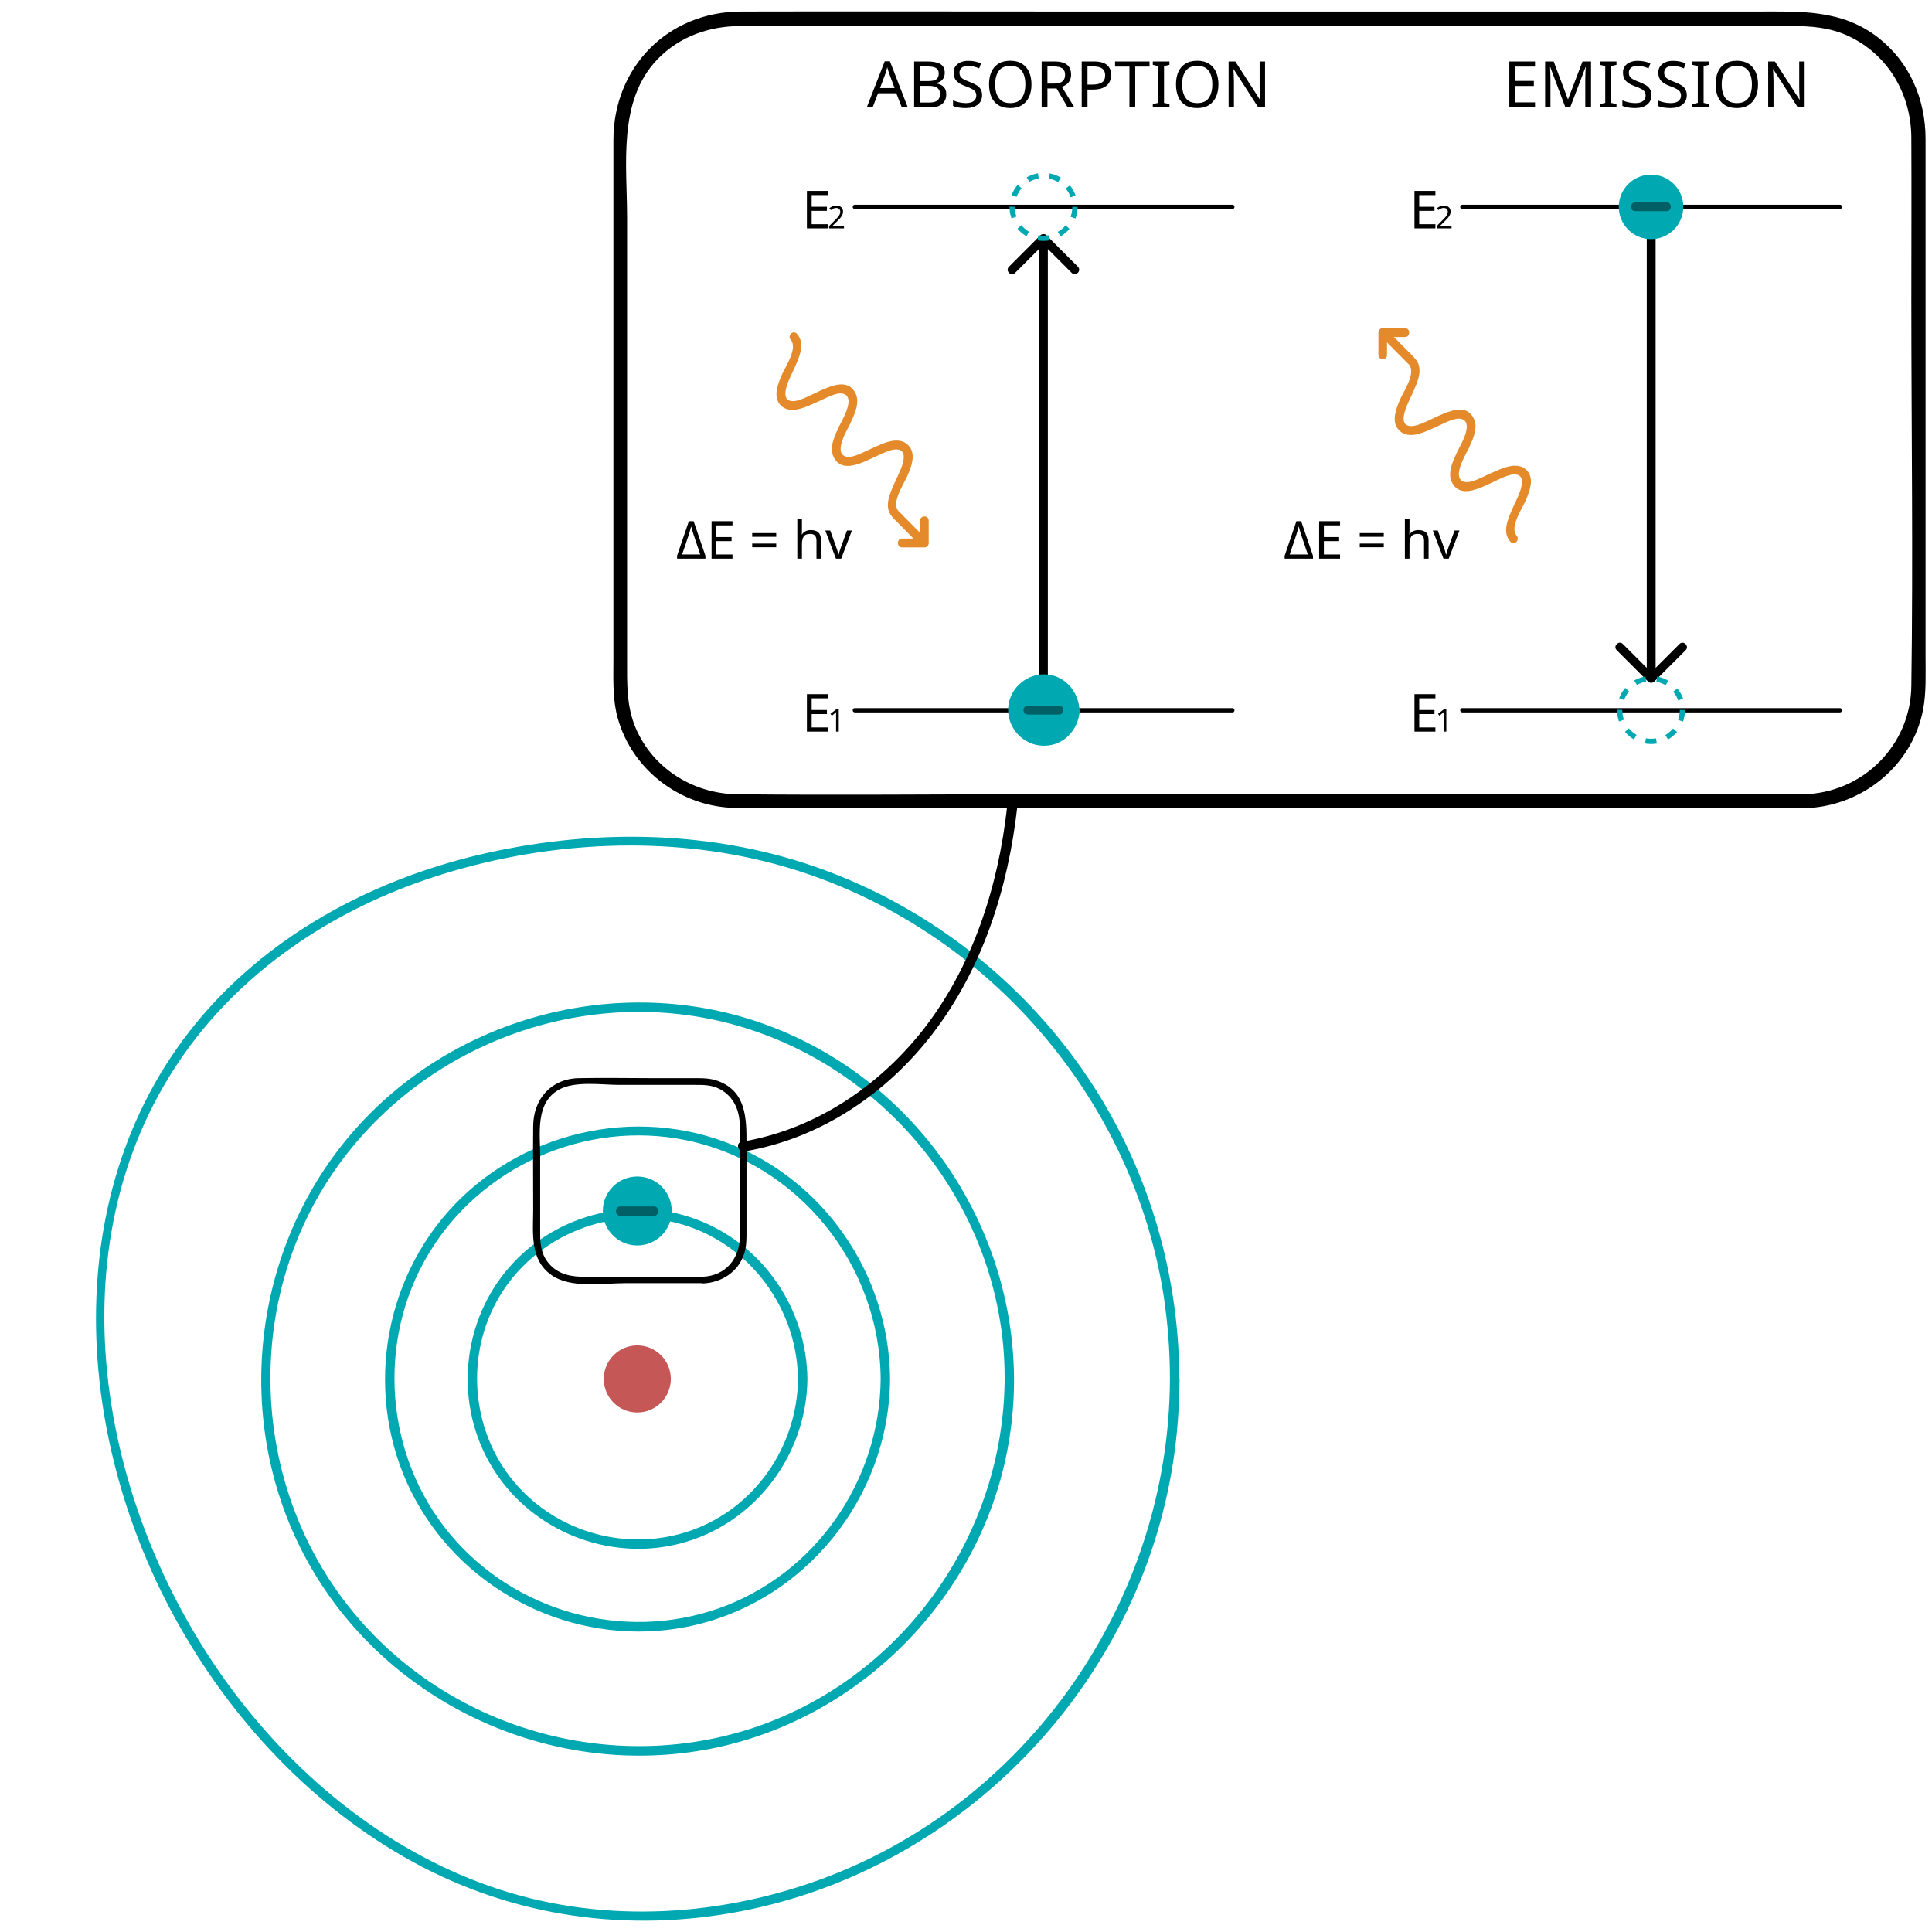
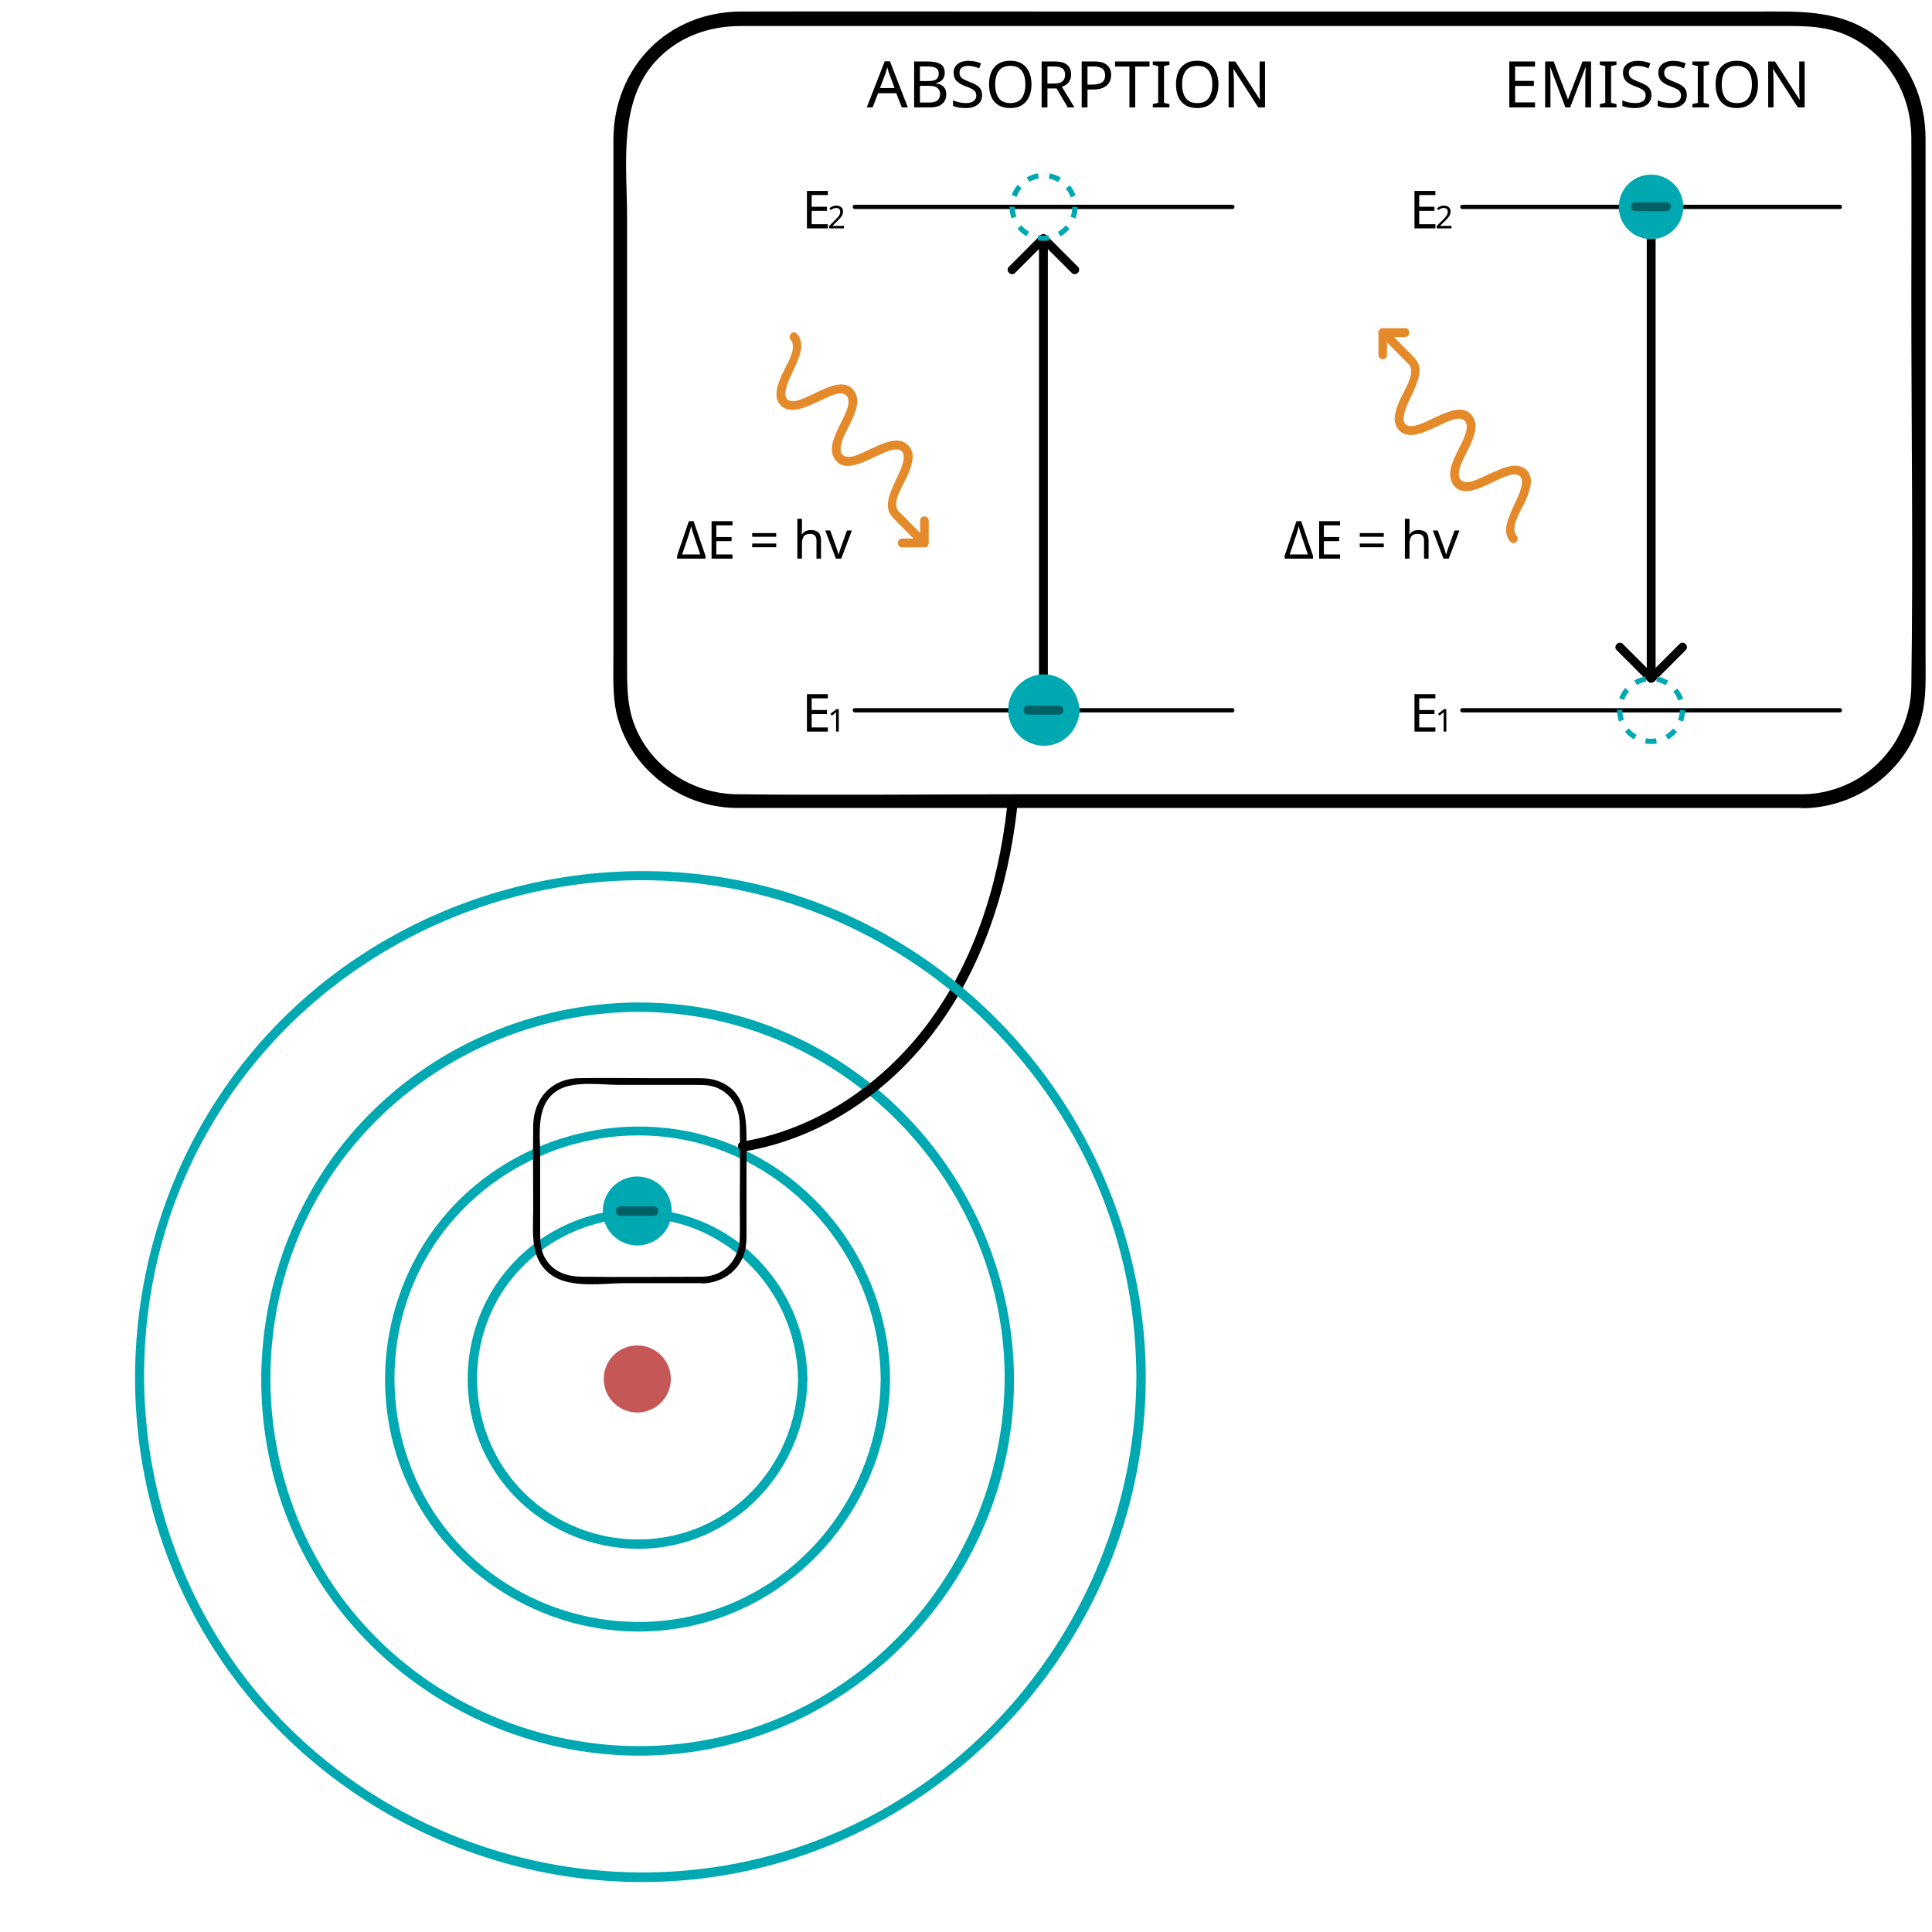
<svg xmlns="http://www.w3.org/2000/svg" version="1.1" x="0px" y="0px" viewBox="0 0 720 720" style="enable-background:new 0 0 720 720;" xml:space="preserve">
  <style type="text/css">
- 	.st0{fill:none;stroke:#00A9B1;stroke-width:1.954;stroke-miterlimit:10;stroke-dasharray:4.09,4.09;}
- 	.st1{fill:#00A9B1;}
+ 	.st0{fill:#00A9B1;}
+ 	.st1{fill:none;stroke:#00A9B1;stroke-width:1.954;stroke-miterlimit:10;stroke-dasharray:4.09,4.09;}
	.st2{fill:none;}
	.st3{font-family:'MyriadPro-Regular';}
	.st4{font-size:19.535px;}
	.st5{font-size:11.721px;}
	.st6{fill:#00A9B1;stroke:#00A9B1;stroke-width:0.651;stroke-miterlimit:10;}
	.st7{fill:#E48A2A;}
	.st8{fill:#016065;}
	.st9{fill:#C55857;}
	.st10{fill:#00A9B1;stroke:#00A9B1;stroke-width:0.696;stroke-miterlimit:10;}
	.st11{font-size:24px;}
</style>
+   <g id="Layer_3">
+     <g id="XMLID_118_">
+       <g id="XMLID_168_">
+         <path id="XMLID_194_" class="st0" d="M378.7,1138.5c-0.3,54.5-34.8,104.7-86.3,123.3c-51.7,18.7-110.9,2.6-146-39.7     c-35.1-42.3-39.7-104.1-11.4-151.1c28.3-47.1,84.7-72,138.6-61.1c53,10.8,94.9,54.5,103.5,107.9     C378.2,1124.6,378.7,1131.5,378.7,1138.5c0,3.2,5,3.2,5,0c-0.3-56.7-36.1-108.3-89.4-127.9c-53.6-19.7-115.7-2.8-151.9,41.3     c-36.3,44.2-41.2,108.3-11.4,157.3c29.5,48.6,87.5,74,143.3,62.9c55.1-10.9,99.1-56.7,107.7-112.2c1.1-7.1,1.7-14.2,1.7-21.4     C383.7,1135.3,378.7,1135.3,378.7,1138.5z" />
+       </g>
+     </g>
+     <g id="XMLID_114_">
+       <g id="XMLID_147_">
+         <path id="XMLID_166_" class="st0" d="M403.1,1138.5c-0.3,64.9-41.5,124.4-102.8,146.4c-61.2,22-131,2.9-172.6-47     c-42-50.4-47.4-124.2-13.3-180.3c33.7-55.4,100.3-84.7,163.9-71.8c62.8,12.7,112.5,64.4,122.8,127.7     C402.5,1121.9,403.1,1130.2,403.1,1138.5c0,3.2,5,3.2,5,0c-0.3-66.7-42.5-127.7-105.2-150.8c-63.4-23.4-136.8-3.3-179.5,48.8     c-42.7,52.1-48.3,127.6-13.3,185.3c34.9,57.4,103.7,87.4,169.6,74.1c64.8-13.1,116.5-67.2,126.5-132.6c1.3-8.2,1.9-16.5,1.9-24.8     C408.2,1135.3,403.2,1135.3,403.1,1138.5z" />
+       </g>
+     </g>
+     <g id="XMLID_102_">
+       <g id="XMLID_137_">
+         <path id="XMLID_142_" class="st0" d="M429.5,1138.5c-0.3,75.7-48.4,145.2-119.8,171.1c-71.9,26-154.1,3.4-202.7-55.5     c-48.5-58.7-54.7-144.2-15.5-209.4c39.3-65.4,117.6-99.9,192.4-84.6c73.6,15,131.8,75.8,143.5,150.1     C428.8,1119.5,429.5,1129,429.5,1138.5c0,3.2,5,3.2,5,0c-0.3-77.6-49.4-148.5-122.2-175.5c-73.8-27.4-159.4-4-209.3,56.8     c-49.7,60.6-56.2,148.4-15.5,215.5c40.7,67,120.9,102,197.7,86.4c75.6-15.4,135.7-78.6,147.2-154.9c1.4-9.4,2.1-18.8,2.1-28.3     C434.5,1135.3,429.5,1135.3,429.5,1138.5z" />
+       </g>
+     </g>
+     <g id="XMLID_100_">
+       <g id="XMLID_130_">
+         <path id="XMLID_134_" class="st0" d="M355.8,1138.5c-0.3,45.1-28.8,86.5-71.4,101.9c-42.8,15.4-91.6,2-120.5-33     c-29.1-35.2-32.6-86.5-8.8-125.4c23.5-38.3,69.6-58.6,113.7-49.7C319.1,1042.4,355.5,1087.5,355.8,1138.5c0,3.2,5,3.2,5,0     c-0.3-47-29.7-89.8-73.8-106.2c-44.8-16.7-96.8-2.6-127.1,34.4c-30,36.7-34,89.7-9.5,130.4c24.5,40.5,72.7,61.7,119.1,52.7     c46.1-9,83-47.4,90-93.9c0.9-5.7,1.3-11.5,1.3-17.3C360.8,1135.3,355.8,1135.3,355.8,1138.5z" />
+       </g>
+     </g>
+   </g>
  <g id="Layer_1">
    <g id="XMLID_5_">
      <g id="XMLID_91_">
        <path id="XMLID_96_" d="M318.6,77.9c41.1,0,82.1,0,123.2,0c5.8,0,11.7,0,17.5,0c1,0,1-1.6,0-1.6c-41.1,0-82.1,0-123.2,0     c-5.8,0-11.7,0-17.5,0C317.5,76.3,317.5,77.9,318.6,77.9L318.6,77.9z" />
      </g>
    </g>
    <g id="XMLID_2_">
      <g id="XMLID_83_">
        <path id="XMLID_90_" d="M318.6,265.5c41.1,0,82.1,0,123.2,0c5.8,0,11.7,0,17.5,0c1,0,1-1.6,0-1.6c-41.1,0-82.1,0-123.2,0     c-5.8,0-11.7,0-17.5,0C317.5,263.8,317.5,265.5,318.6,265.5L318.6,265.5z" />
      </g>
    </g>
    <g id="XMLID_1_">
      <g id="XMLID_78_">
        <path id="XMLID_82_" d="M390.5,252.9c0-48,0-96,0-144c0-6.7,0-13.4,0-20.1c-0.9,0.4-1.9,0.8-2.8,1.2c3.9,3.9,7.8,7.8,11.7,11.7     c1.5,1.5,3.8-0.8,2.3-2.3c-3.9-3.9-7.8-7.8-11.7-11.7c-0.6-0.6-1.7-0.6-2.3,0c-3.9,3.9-7.8,7.8-11.7,11.7     c-1.5,1.5,0.8,3.8,2.3,2.3c3.9-3.9,7.8-7.8,11.7-11.7c-0.8,0-1.5,0-2.3,0c3.9,3.9,7.8,7.8,11.7,11.7c1.5,1.5,3.8-0.8,2.3-2.3     c-3.9-3.9-7.8-7.8-11.7-11.7c-1-1-2.8-0.3-2.8,1.2c0,48,0,96,0,144c0,6.7,0,13.4,0,20.1C387.2,255,390.5,255,390.5,252.9     L390.5,252.9z" />
      </g>
    </g>
    <g id="XMLID_3_">
-       <circle id="XMLID_33_" class="st0" cx="388.9" cy="77.1" r="11.7" />
+       <circle id="XMLID_33_" class="st1" cx="388.9" cy="77.1" r="11.7" />
    </g>
    <g id="XMLID_4_">
-       <circle id="XMLID_76_" class="st1" cx="388.9" cy="264.6" r="11.7" />
+       <circle id="XMLID_76_" class="st0" cx="388.9" cy="264.6" r="11.7" />
      <g id="XMLID_70_">
-         <path id="XMLID_75_" class="st1" d="M399,264.6c-0.7,12.9-20.2,13-20.2,0C378.8,251.6,398.3,251.7,399,264.6     c0.1,2.1,3.4,2.1,3.3,0c-0.4-7.2-5.8-13.3-13.3-13.3c-7.2,0-13.4,6.1-13.3,13.3c0,7,5.7,13,12.7,13.3c7.8,0.4,13.6-5.8,14-13.3     C402.3,262.5,399.1,262.5,399,264.6z" />
+         <path id="XMLID_75_" class="st0" d="M399,264.6c-0.7,12.9-20.2,13-20.2,0C378.8,251.6,398.3,251.7,399,264.6     c0.1,2.1,3.4,2.1,3.3,0c-0.4-7.2-5.8-13.3-13.3-13.3c-7.2,0-13.4,6.1-13.3,13.3c0,7,5.7,13,12.7,13.3c7.8,0.4,13.6-5.8,14-13.3     C402.3,262.5,399.1,262.5,399,264.6z" />
      </g>
    </g>
    <rect id="XMLID_176_" x="251.9" y="194.3" class="st2" width="82" height="35.2" />
    <text id="XMLID_7_" transform="matrix(1 0 0 1 251.9405 208.1795)" class="st3 st4">ΔE = hv</text>
    <rect id="XMLID_174_" x="298.8" y="71.2" class="st2" width="35.2" height="35.2" />
    <text id="XMLID_9_" transform="matrix(1 0 0 1 298.8254 85.1075)">
      <tspan x="0" y="0" class="st3 st4">E</tspan>
      <tspan x="9.6" y="0" class="st3 st5">2</tspan>
    </text>
    <rect id="XMLID_172_" x="298.8" y="258.8" class="st2" width="35.2" height="35.2" />
    <text id="XMLID_10_" transform="matrix(1 0 0 1 298.8254 272.6463)">
      <tspan x="0" y="0" class="st3 st4">E</tspan>
      <tspan x="9.6" y="0" class="st3 st5">1</tspan>
    </text>
    <g id="XMLID_42_">
      <g id="XMLID_64_">
        <path id="XMLID_69_" d="M545,77.9c41.1,0,82.1,0,123.2,0c5.8,0,11.7,0,17.5,0c1,0,1-1.6,0-1.6c-41.1,0-82.1,0-123.2,0     c-5.8,0-11.7,0-17.5,0C543.9,76.3,543.9,77.9,545,77.9L545,77.9z" />
      </g>
    </g>
    <g id="XMLID_41_">
      <g id="XMLID_53_">
        <path id="XMLID_63_" d="M545,265.5c41.1,0,82.1,0,123.2,0c5.8,0,11.7,0,17.5,0c1,0,1-1.6,0-1.6c-41.1,0-82.1,0-123.2,0     c-5.8,0-11.7,0-17.5,0C543.9,263.8,543.9,265.5,545,265.5L545,265.5z" />
      </g>
    </g>
    <g id="XMLID_40_">
      <g id="XMLID_48_">
        <path id="XMLID_52_" d="M613.7,88.8c0,48,0,96,0,144c0,6.7,0,13.4,0,20.1c0.9-0.4,1.9-0.8,2.8-1.2c-3.9-3.9-7.8-7.8-11.7-11.7     c-1.5-1.5-3.8,0.8-2.3,2.3c3.9,3.9,7.8,7.8,11.7,11.7c0.6,0.6,1.7,0.6,2.3,0c3.9-3.9,7.8-7.8,11.7-11.7c1.5-1.5-0.8-3.8-2.3-2.3     c-3.9,3.9-7.8,7.8-11.7,11.7c0.8,0,1.5,0,2.3,0c-3.9-3.9-7.8-7.8-11.7-11.7c-1.5-1.5-3.8,0.8-2.3,2.3c3.9,3.9,7.8,7.8,11.7,11.7     c1,1,2.8,0.3,2.8-1.2c0-48,0-96,0-144c0-6.7,0-13.4,0-20.1C616.9,86.7,613.7,86.7,613.7,88.8L613.7,88.8z" />
      </g>
    </g>
    <circle id="XMLID_37_" class="st6" cx="615.3" cy="77.1" r="11.7" />
    <rect id="XMLID_145_" x="478.4" y="194.3" class="st2" width="82" height="35.2" />
    <text id="XMLID_16_" transform="matrix(1 0 0 1 478.36 208.1795)" class="st3 st4">ΔE = hv</text>
    <rect id="XMLID_143_" x="525.2" y="71.2" class="st2" width="35.2" height="35.2" />
    <text id="XMLID_14_" transform="matrix(1 0 0 1 525.2439 85.1075)">
      <tspan x="0" y="0" class="st3 st4">E</tspan>
      <tspan x="9.6" y="0" class="st3 st5">2</tspan>
    </text>
    <rect id="XMLID_141_" x="525.2" y="258.8" class="st2" width="35.2" height="35.2" />
    <text id="XMLID_12_" transform="matrix(1 0 0 1 525.2439 272.6463)">
      <tspan x="0" y="0" class="st3 st4">E</tspan>
      <tspan x="9.6" y="0" class="st3 st5">1</tspan>
    </text>
    <g id="XMLID_36_">
-       <circle id="XMLID_21_" class="st0" cx="615.3" cy="264.6" r="11.7" />
+       <circle id="XMLID_21_" class="st1" cx="615.3" cy="264.6" r="11.7" />
    </g>
    <g id="XMLID_26_">
      <g id="XMLID_58_">
        <path id="XMLID_62_" class="st7" d="M342.9,194c0,2.8,0,5.5,0,8.3c0.5-0.5,1.1-1.1,1.6-1.6c-2.8,0-5.5,0-8.3,0     c-2.1,0-2.1,3.3,0,3.3c2.8,0,5.5,0,8.3,0c0.9,0,1.6-0.7,1.6-1.6c0-2.8,0-5.5,0-8.3C346.2,191.9,342.9,191.9,342.9,194L342.9,194z     " />
      </g>
    </g>
    <path id="XMLID_25_" class="st7" d="M328.1,165.7c-2.2,0.9-4.3,1.9-6.4,2.9c-1.8,0.8-4.9,2.3-6.9,1.4c-4-1.8,1-9.9,2.1-12.2   c1.5-3.3,3.7-7.7,1.9-11.3c-4.5-8.8-17.4,3.1-23.4,3c-6-0.2-0.3-10,0.7-12.4c1.7-3.9,4.2-9,0.9-12.7c-1.4-1.6-3.7,0.7-2.3,2.3   c2.7,3-2,10-3.3,12.9c-1.4,3.3-3.4,8-0.7,11.2c2.8,3.2,7.4,1.8,10.7,0.4c2.2-0.9,4.3-1.9,6.4-2.9c1.8-0.8,4.9-2.3,6.9-1.4   c4,1.8-1,9.9-2.1,12.2c-1.5,3.3-3.7,7.7-1.9,11.3c4.5,8.8,17.4-3.1,23.4-2.9c6,0.2,0.3,10-0.7,12.4c-1.7,3.9-4.2,9-0.9,12.7   c0.1,0.1,0.2,0.2,0.3,0.3c0,0.1,0.1,0.1,0.1,0.2c3,3.1,6.1,6.1,9.1,9.2c1.5,1.5,3.8-0.8,2.3-2.3c-3-3.1-6.1-6.1-9.1-9.2   c-0.1-0.1-0.2-0.2-0.3-0.2c0-0.1-0.1-0.1-0.1-0.2c-2.7-3,2-10,3.3-12.9c1.4-3.3,3.4-8,0.7-11.2C336,162.9,331.4,164.3,328.1,165.7z   " />
    <g id="XMLID_24_">
      <g id="XMLID_105_">
        <path id="XMLID_109_" class="st7" d="M516.9,132.3c0-2.8,0-5.5,0-8.3c-0.5,0.5-1.1,1.1-1.6,1.6c2.8,0,5.5,0,8.3,0     c2.1,0,2.1-3.3,0-3.3c-2.8,0-5.5,0-8.3,0c-0.9,0-1.6,0.7-1.6,1.6c0,2.8,0,5.5,0,8.3C513.7,134.4,516.9,134.4,516.9,132.3     L516.9,132.3z" />
      </g>
    </g>
    <path id="XMLID_22_" class="st7" d="M531.8,160.6c2.2-0.9,4.3-1.9,6.4-2.9c1.8-0.8,4.9-2.3,6.9-1.4c4,1.8-1,9.9-2.1,12.2   c-1.5,3.3-3.7,7.7-1.9,11.3c4.5,8.8,17.4-3.1,23.4-3c6,0.2,0.3,10-0.7,12.4c-1.7,3.9-4.2,9-0.9,12.7c1.4,1.6,3.7-0.7,2.3-2.3   c-2.7-3,2-10,3.3-12.9c1.4-3.3,3.4-8,0.7-11.2c-2.8-3.2-7.4-1.8-10.7-0.4c-2.2,0.9-4.3,1.9-6.4,2.9c-1.8,0.8-4.9,2.3-6.9,1.4   c-4-1.8,1-9.9,2.1-12.2c1.5-3.3,3.7-7.7,1.9-11.3c-4.5-8.8-17.4,3.1-23.4,2.9c-6-0.2-0.3-10,0.7-12.4c1.7-3.9,4.2-9,0.9-12.7   c-0.1-0.1-0.2-0.2-0.3-0.3c0-0.1-0.1-0.1-0.1-0.2c-3-3.1-6.1-6.1-9.1-9.2c-1.5-1.5-3.8,0.8-2.3,2.3c3,3.1,6.1,6.1,9.1,9.2   c0.1,0.1,0.2,0.2,0.3,0.2c0,0.1,0.1,0.1,0.1,0.2c2.7,3-2,10-3.3,12.9c-1.4,3.3-3.4,8-0.7,11.2C523.9,163.4,528.5,162,531.8,160.6z" />
    <g id="XMLID_27_">
      <g id="XMLID_34_">
        <path id="XMLID_44_" class="st8" d="M383,266.3c3.9,0,7.8,0,11.7,0c2.1,0,2.1-3.3,0-3.3c-3.9,0-7.8,0-11.7,0     C380.9,263,380.9,266.3,383,266.3L383,266.3z" />
      </g>
    </g>
    <g id="XMLID_43_">
      <g id="XMLID_32_">
        <path id="XMLID_98_" class="st8" d="M609.4,78.7c3.9,0,7.8,0,11.7,0c2.1,0,2.1-3.3,0-3.3c-3.9,0-7.8,0-11.7,0     C607.3,75.5,607.3,78.7,609.4,78.7L609.4,78.7z" />
      </g>
    </g>
    <circle id="XMLID_65_" class="st9" cx="237.5" cy="513.9" r="12.5" />
    <g id="XMLID_17_">
-       <g id="XMLID_136_">
-         <path id="XMLID_140_" class="st1" d="M297.4,513.9c-0.3,25.1-16,48-39.7,56.4c-23.4,8.3-50,1.1-66-17.9     c-16.3-19.4-18.5-47.8-5.4-69.5c12.9-21.4,38.6-32.7,63.1-27.8C277.1,460.8,297,485.7,297.4,513.9c0,2.2,3.5,2.2,3.5,0     c-0.3-26.4-16.7-50.4-41.7-59.6c-25.1-9.2-54-1.1-70.8,19.6c-16.7,20.5-18.8,50.1-5.1,72.7c13.6,22.6,40.5,34.4,66.3,29.5     c29.7-5.7,51-32.3,51.3-62.2C300.9,511.7,297.4,511.7,297.4,513.9z" />
+       <g id="XMLID_195_">
+         <path id="XMLID_199_" class="st0" d="M297.4,513.9c-0.3,25.1-16,48-39.7,56.4c-23.4,8.3-50,1.1-66-17.9     c-16.3-19.4-18.5-47.8-5.4-69.5c12.9-21.4,38.6-32.7,63.1-27.8C277.1,460.8,297,485.7,297.4,513.9c0,2.2,3.5,2.2,3.5,0     c-0.3-26.4-16.7-50.4-41.7-59.6c-25.1-9.2-54-1.1-70.8,19.6c-16.7,20.5-18.8,50.1-5.1,72.7c13.6,22.6,40.5,34.4,66.3,29.5     c29.7-5.7,51-32.3,51.3-62.2C300.9,511.7,297.4,511.7,297.4,513.9z" />
      </g>
    </g>
    <g id="XMLID_15_">
-       <g id="XMLID_130_">
-         <path id="XMLID_134_" class="st1" d="M328.2,513.9c-0.3,38-24.4,72.8-60.4,85.5c-35.6,12.5-76,1.3-100.1-27.7     c-24.3-29.2-27.5-71.9-8-104.4c19.5-32.7,58.6-50,95.9-42.4C297.5,433.5,327.9,471.3,328.2,513.9c0,2.2,3.5,2.2,3.5,0     c-0.3-39.2-24.9-74.8-61.7-88.4c-37.3-13.8-80.6-1.8-105.6,29.1c-24.6,30.4-27.9,74-7.7,107.6c20.3,33.8,60.5,51.7,99.1,44.1     c43.8-8.6,75.6-48,75.9-92.4C331.7,511.7,328.2,511.7,328.2,513.9z" />
+       <g id="XMLID_189_">
+         <path id="XMLID_193_" class="st0" d="M328.2,513.9c-0.3,38-24.4,72.8-60.4,85.5c-35.6,12.5-76,1.3-100.1-27.7     c-24.3-29.2-27.5-71.9-8-104.4c19.5-32.7,58.6-50,95.9-42.4C297.5,433.5,327.9,471.3,328.2,513.9c0,2.2,3.5,2.2,3.5,0     c-0.3-39.2-24.9-74.8-61.7-88.4c-37.3-13.8-80.6-1.8-105.6,29.1c-24.6,30.4-27.9,74-7.7,107.6c20.3,33.8,60.5,51.7,99.1,44.1     c43.8-8.6,75.6-48,75.9-92.4C331.7,511.7,328.2,511.7,328.2,513.9z" />
      </g>
    </g>
    <g id="XMLID_13_">
-       <g id="XMLID_124_">
-         <path id="XMLID_128_" class="st1" d="M374.4,513.9c-0.3,56.9-36.3,109.1-89.9,128.7c-53.8,19.6-115.5,2.9-152.2-41     C95.2,557.3,90.4,492.3,120.3,443c29.6-48.8,88.1-74.5,144.1-63.3c55.4,11.1,99.3,56.8,108.3,112.7     C373.9,499.5,374.4,506.7,374.4,513.9c0,2.2,3.5,2.2,3.5,0c-0.3-58.3-37-111.5-91.8-131.8c-55.4-20.5-119.6-3-157.1,42.7     c-37.3,45.5-42.2,111.5-11.6,161.9c30.5,50.2,90.5,76.4,148,64.9c57-11.4,102.3-59,110.9-116.4c1.1-7,1.6-14.1,1.6-21.2     C377.9,511.7,374.4,511.7,374.4,513.9z" />
-       </g>
-     </g>
-     <g id="XMLID_11_">
-       <g id="XMLID_147_">
-         <path id="XMLID_166_" class="st1" d="M436,513.9c-0.3,82.8-53.1,158.8-131.3,186.9c-39.1,14-82.6,16-122,2.2     c-40.2-14.1-74.3-42.6-98.9-77c-46.9-65.6-64.3-161-16.7-231c21-30.9,52.7-53.1,87.7-65.8c38.4-13.9,82-18.1,122.1-10     c80.3,16.2,143.8,82.5,156.7,163.3C435.2,493,436,503.4,436,513.9c0,2.2,3.5,2.2,3.5,0c-0.1-42.3-13.3-83.8-38.1-118.1     c-23.7-32.8-57.1-58.1-95.1-71.9c-39.9-14.5-83.7-15.2-124.9-6c-37.6,8.4-73.6,26.3-100.4,54.4c-59.5,62.5-55.4,158.3-16,230.3     c20.6,37.7,51.2,70.7,89.1,91.4c37.7,20.6,80.3,26.4,122.4,18.2c82.4-16,148-84.4,160.7-167.4c1.6-10.2,2.3-20.6,2.4-30.9     C439.5,511.7,436,511.7,436,513.9z" />
+       <g id="XMLID_183_">
+         <path id="XMLID_187_" class="st0" d="M374.4,513.9c-0.3,56.9-36.3,109.1-89.9,128.7c-53.8,19.6-115.5,2.9-152.2-41     C95.2,557.3,90.4,492.3,120.3,443c29.6-48.8,88.1-74.5,144.1-63.3c55.4,11.1,99.3,56.8,108.3,112.7     C373.9,499.5,374.4,506.7,374.4,513.9c0,2.2,3.5,2.2,3.5,0c-0.3-58.3-37-111.5-91.8-131.8c-55.4-20.5-119.6-3-157.1,42.7     c-37.3,45.5-42.2,111.5-11.6,161.9c30.5,50.2,90.5,76.4,148,64.9c57-11.4,102.3-59,110.9-116.4c1.1-7,1.6-14.1,1.6-21.2     C377.9,511.7,374.4,511.7,374.4,513.9z" />
      </g>
    </g>
    <circle id="XMLID_8_" class="st10" cx="237.5" cy="451.3" r="12.5" />
    <g id="XMLID_6_">
      <g id="XMLID_116_">
        <path id="XMLID_135_" class="st8" d="M231.2,453.1c4.2,0,8.3,0,12.5,0c2.2,0,2.2-3.5,0-3.5c-4.2,0-8.3,0-12.5,0     C229,449.6,229,453.1,231.2,453.1L231.2,453.1z" />
      </g>
    </g>
    <g id="XMLID_71_">
      <g id="XMLID_150_">
        <path id="XMLID_159_" d="M672,296c-33.2,0-66.4,0-99.6,0c-62.3,0-124.7,0-187,0c-36.9,0-73.8,0.4-110.7,0     c-17-0.2-32.6-10.4-38.5-26.5c-2.7-7.5-2.5-15.1-2.5-22.9c0-25.1,0-50.3,0-75.4c0-30,0-60,0-90c0-19.8-3.6-43.7,11.4-59.2     c8.3-8.5,19.3-12.3,31-12.3c4.9,0,9.9,0,14.8,0c20.8,0,41.6,0,62.4,0c62,0,124,0,186,0c42.7,0,85.5,0,128.2,0     c7.3,0,14.4,0.5,21.3,3.7c15,7,23.5,21.9,23.5,38.1c0.1,20,0,40,0,60c0,48,0.7,96.1,0,144.1C712.1,277.7,694.2,295.6,672,296     c-3.4,0.1-3.4,5.3,0,5.2c21.4-0.3,40.6-15.5,44.7-36.8c1.2-6.4,0.9-13.1,0.9-19.7c0-26.8,0-53.7,0-80.5c0-29.8,0-59.6,0-89.4     c0-7.7,0-15.3,0-23c0-14.8-5.9-28.7-17.8-37.9c-13.6-10.5-29.1-9.6-45.1-9.6c-21.7,0-43.5,0-65.2,0c-63.4,0-126.8,0-190.2,0     c-41.1,0-82.1-0.1-123.2,0c-27.2,0.1-47.5,20.7-47.5,47.9c0,21.6,0,43.2,0,64.8c0,31.8,0,63.7,0,95.5c0,11,0,22.1,0,33.1     c0,6.7-0.3,13.5,1.1,20c4.7,20.6,23.5,35.2,44.5,35.5c2.7,0,5.5,0,8.2,0c18.2,0,36.3,0,54.5,0c62.4,0,124.8,0,187.1,0     c46.9,0,93.8,0,140.6,0c2.4,0,4.9,0,7.3,0C675.4,301.2,675.4,296,672,296z" />
      </g>
    </g>
    <g id="XMLID_77_">
      <g id="XMLID_153_">
        <path id="XMLID_157_" d="M262,475.8c-15.1,0-30.2,0.2-45.3,0c-5.1-0.1-9.8-1.5-12.9-5.9c-2.4-3.4-2.5-7.1-2.5-11.1     c0-9.3,0-18.7,0-28c0-8.5-1.8-19.6,6.8-24.6c6-3.5,16-1.9,22.6-1.9c9.2,0,18.5,0,27.7,0c3.5,0,6.7-0.1,9.9,1.6     c5.2,2.8,7.3,7.9,7.4,13.5c0.2,9.9,0,19.9,0,29.9c0,3.9,0.1,7.8,0,11.7C275.6,469.1,270.4,475.4,262,475.8     c-1.6,0.1-1.6,2.6,0,2.5c6.7-0.3,12.7-4,15.1-10.4c1.2-3.2,1.1-6.4,1.1-9.7c0-10.7,0-21.4,0-32.1c0-9.3-0.1-19.3-10.5-23.2     c-3.1-1.2-6.3-1.1-9.6-1.1c-4.9,0-9.8,0-14.7,0c-9.3,0-18.6-0.2-27.9,0c-10.3,0.3-16.7,7.9-16.8,17.8c-0.1,10.3,0,20.7,0,31     c0,8.8-1.4,18.7,6.7,24.5c7.2,5.2,19.3,3.1,27.6,3.1c9.6,0,19.3,0,28.9,0C263.6,478.3,263.6,475.8,262,475.8z" />
      </g>
    </g>
    <g id="XMLID_84_">
      <g id="XMLID_160_">
        <path id="XMLID_164_" d="M277.4,429.1c28.1-4.7,52.9-21.4,70.1-43.8c18.7-24.3,28.2-54.3,31.6-84.5c0.3-2.4-3.5-2.4-3.8,0     c-3.3,29.7-12.8,59.4-31.4,83.1c-16.8,21.3-40.5,37.1-67.5,41.6C274,425.9,275,429.5,277.4,429.1L277.4,429.1z" />
      </g>
    </g>
+     <g id="XMLID_11_">
+       <g id="XMLID_177_">
+         <path id="XMLID_181_" class="st0" d="M423.5,513c-0.3,77-49.2,147.6-121.8,173.9c-72.9,26.5-156.5,3.5-206-56.2     c-49.5-59.8-55.9-147-15.7-213.4c40-66.2,119.2-101,195.1-85.7c74.8,15.1,134,76.8,146,152.1C422.7,493.4,423.4,503.1,423.5,513     c0,2.2,3.5,2.2,3.5,0c-0.3-78.3-50-150-123.7-177.1c-74.6-27.4-160.7-3.6-210.8,57.9c-49.8,61-56.2,149.2-15.4,216.6     c40.9,67.6,121.6,103,199,87.3c76.1-15.3,136.6-78.5,148.6-155.2c1.5-9.8,2.3-19.6,2.3-29.5C426.9,510.7,423.5,510.7,423.5,513z" />
+       </g>
+     </g>
  </g>
  <g id="Layer_2">
    <rect id="XMLID_113_" x="292.4" y="23" class="st2" width="193" height="18" />
    <text id="XMLID_112_" transform="matrix(1 0 0 1 323.0096 40.04)" class="st3 st11">ABSORPTION</text>
    <rect id="XMLID_99_" x="512.9" y="23" class="st2" width="193" height="18" />
    <text id="XMLID_97_" transform="matrix(1 0 0 1 560.1519 40.04)" class="st3 st11">EMISSION</text>
  </g>
</svg>
